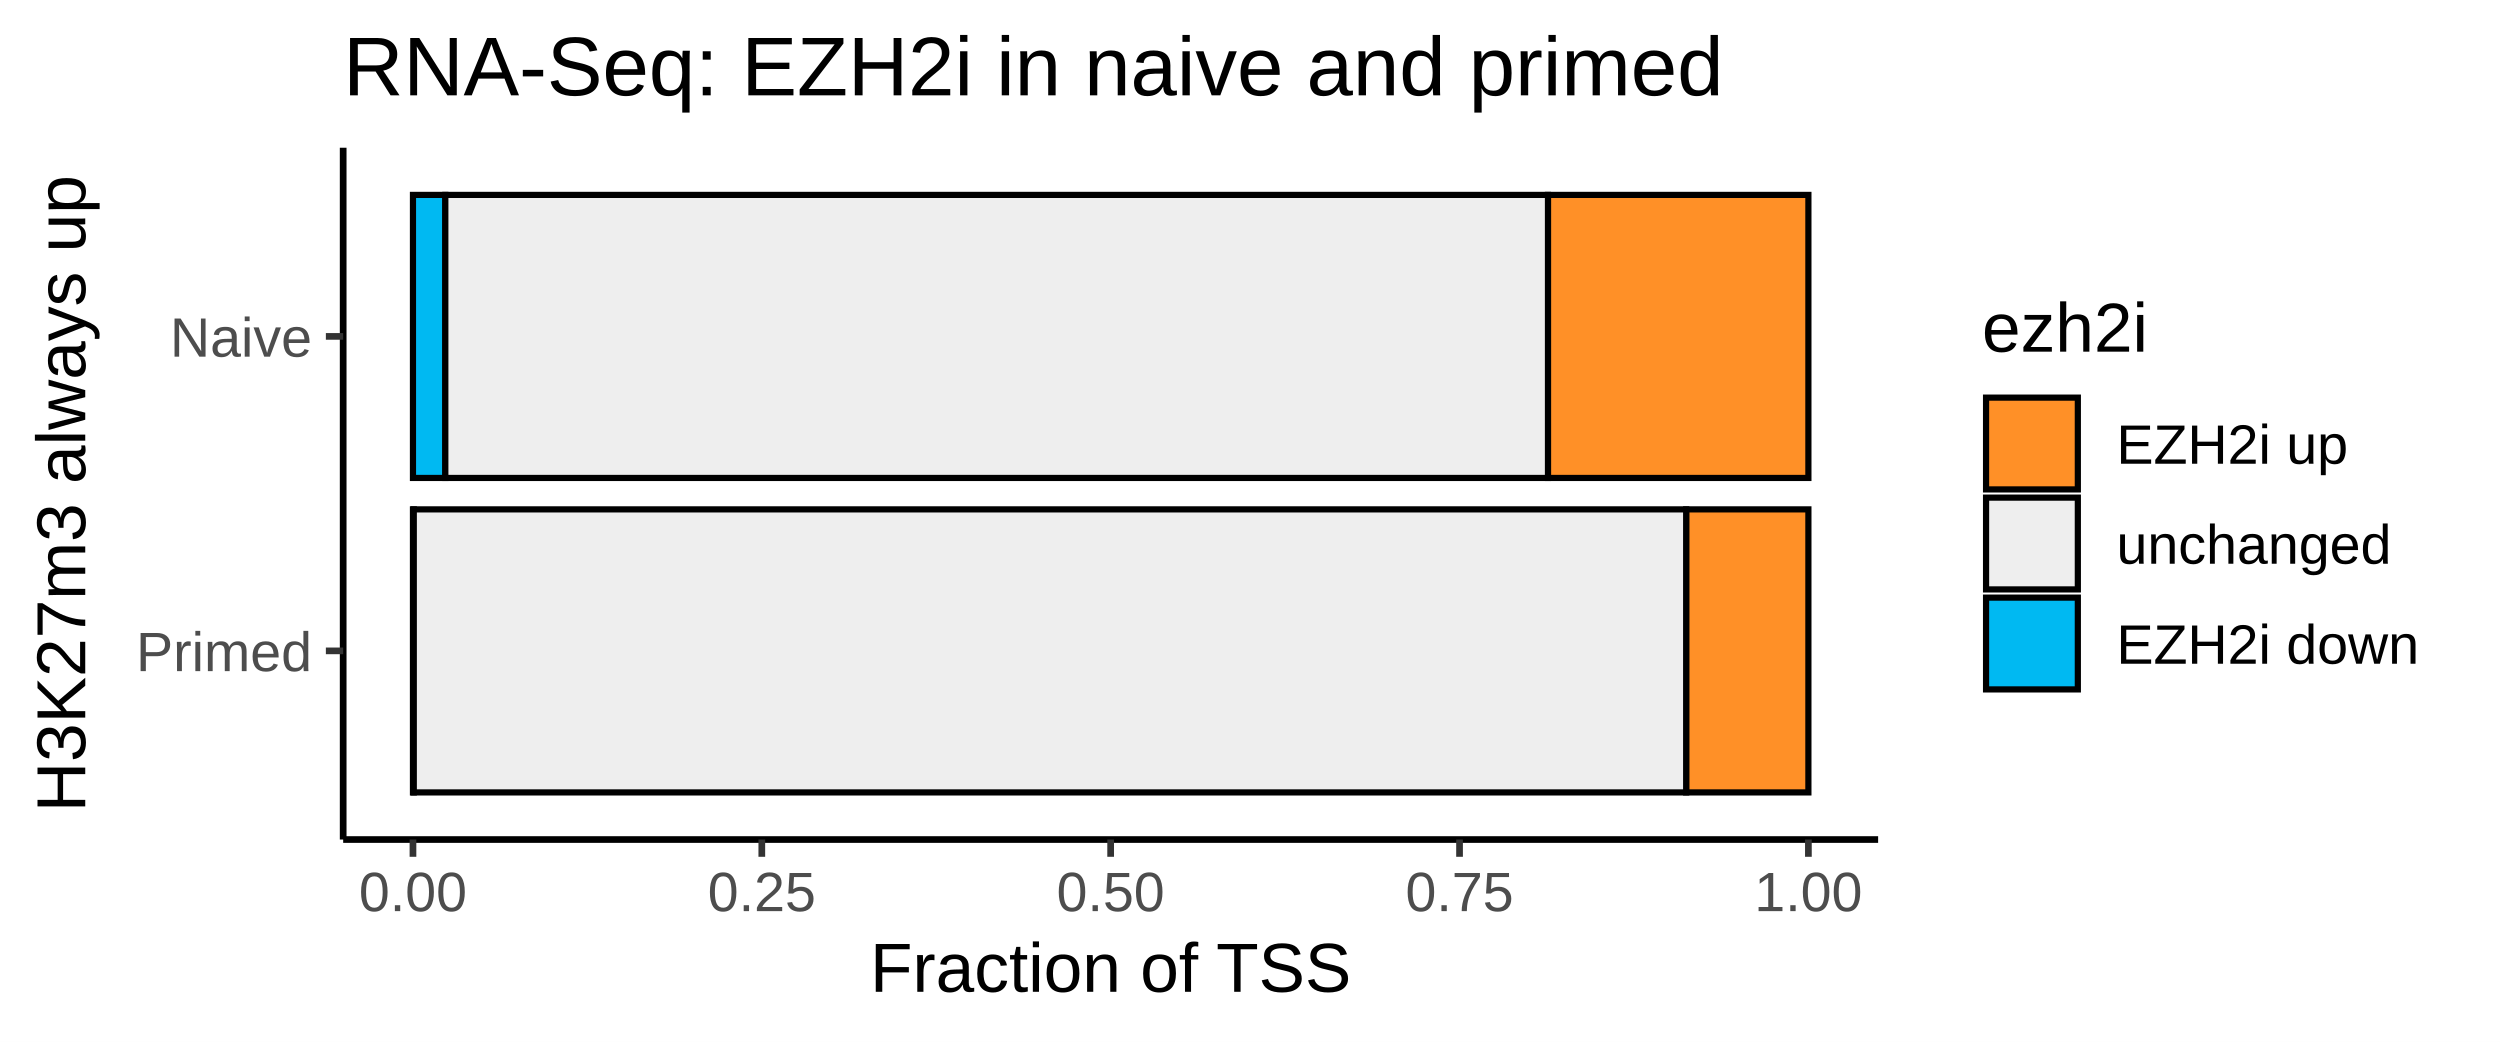
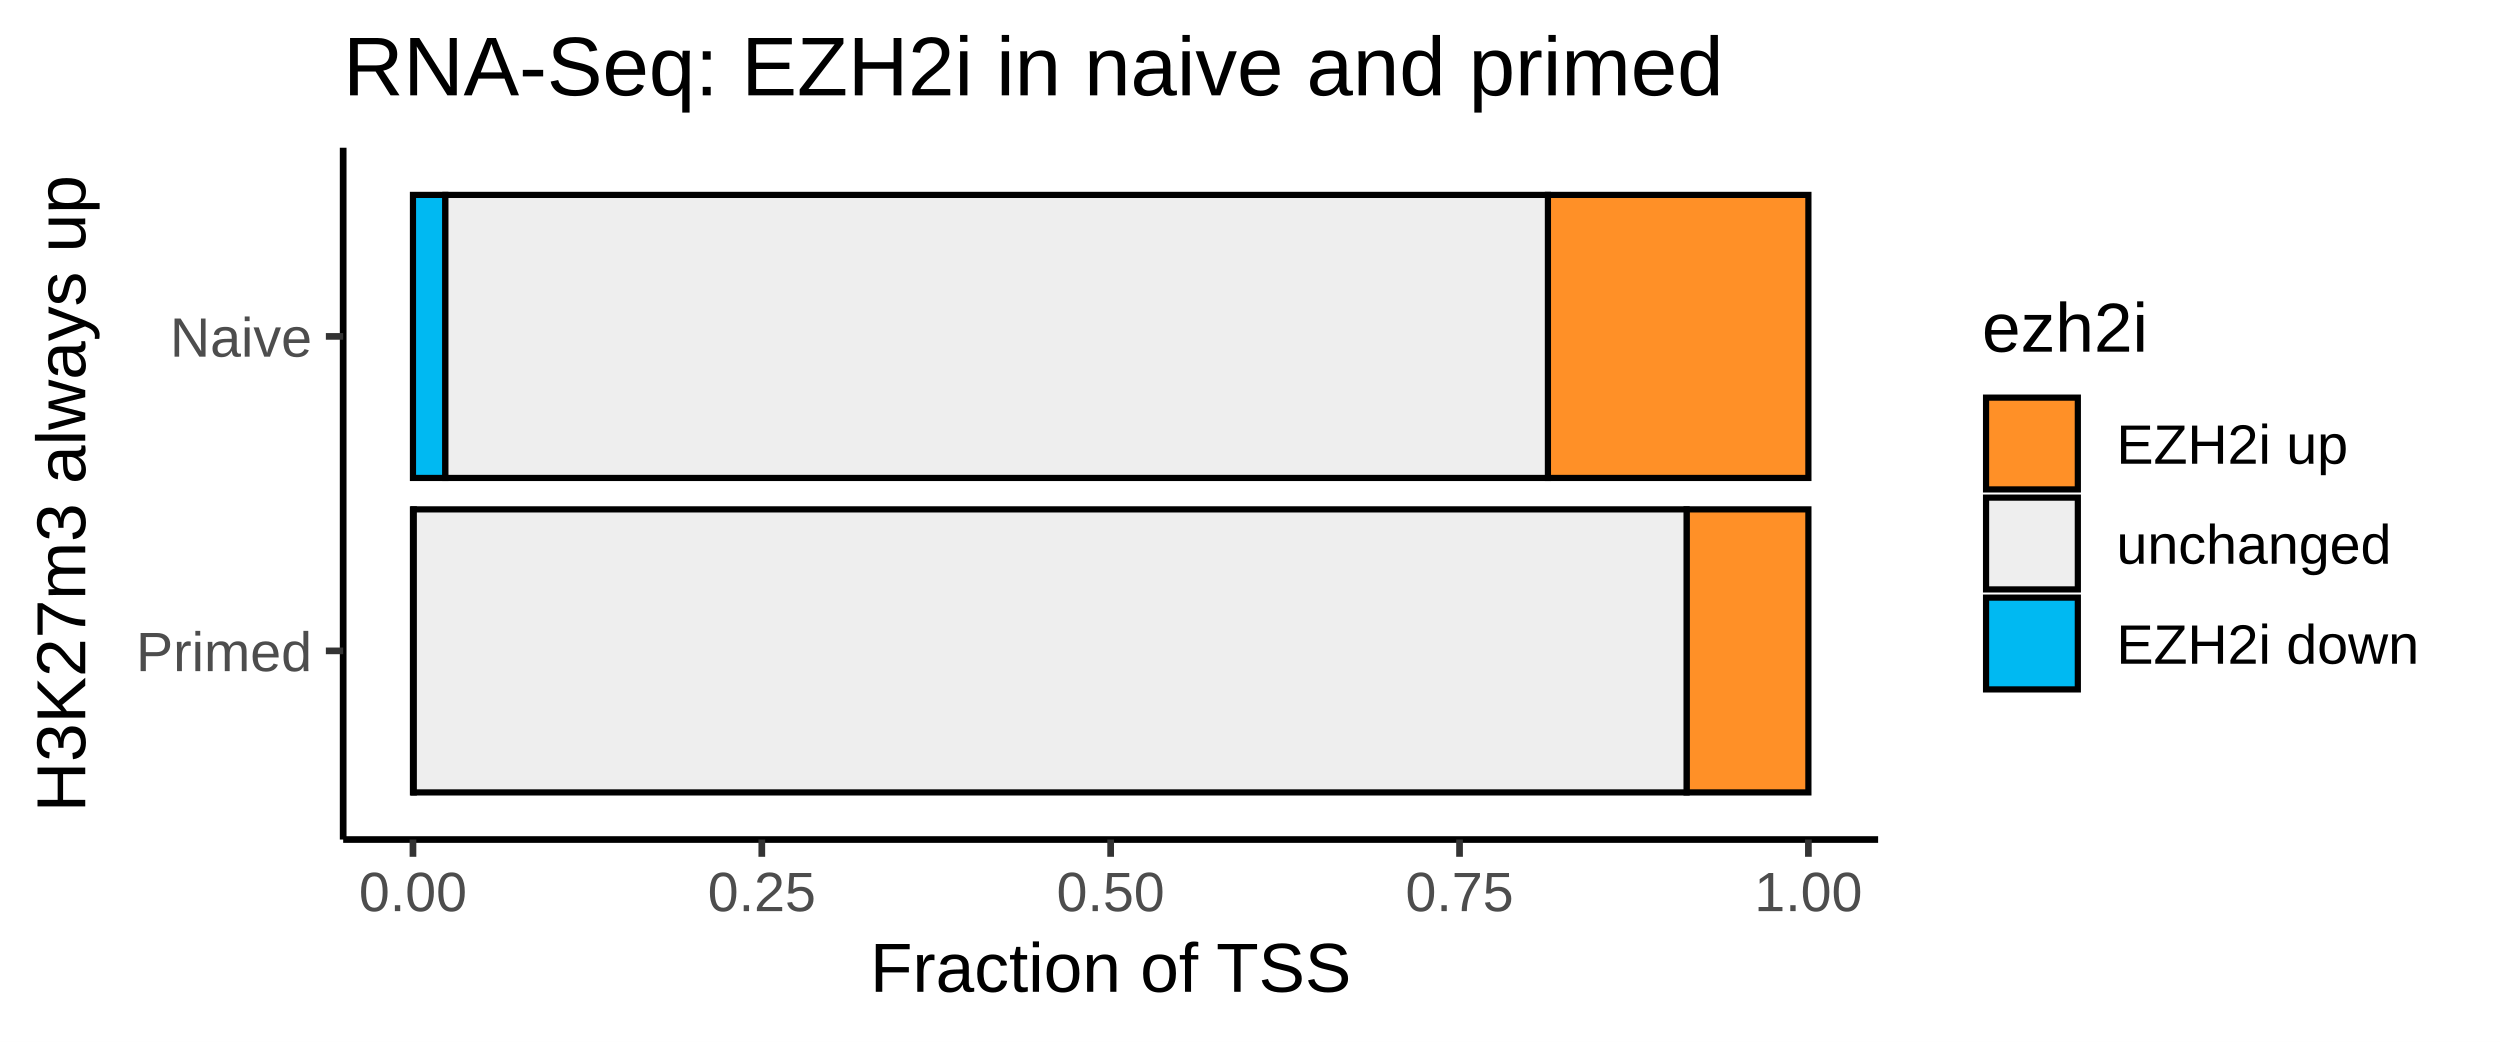
<svg xmlns="http://www.w3.org/2000/svg" class="svglite" width="432.00pt" height="180.00pt" viewBox="0 0 432.00 180.00">
  <defs>
    <style type="text/css">
    .svglite line, .svglite polyline, .svglite polygon, .svglite path, .svglite rect, .svglite circle {
      fill: none;
      stroke: #000000;
      stroke-linecap: round;
      stroke-linejoin: round;
      stroke-miterlimit: 10.00;
    }
  </style>
  </defs>
  <rect width="100%" height="100%" style="stroke: none; fill: #FFFFFF;" />
  <defs>
    <clipPath id="cpMC4wMHw0MzIuMDB8MC4wMHwxODAuMDA=">
      <rect x="0.00" y="0.00" width="432.00" height="180.00" />
    </clipPath>
  </defs>
  <g clip-path="url(#cpMC4wMHw0MzIuMDB8MC4wMHwxODAuMDA=)">
    <rect x="0.00" y="0.00" width="432.00" height="180.00" style="stroke-width: 1.16; stroke: #FFFFFF; fill: #FFFFFF;" />
  </g>
  <defs>
    <clipPath id="cpNTkuMzB8MzI0LjU0fDI1LjUzfDE0NS4wNw==">
      <rect x="59.30" y="25.53" width="265.24" height="119.55" />
    </clipPath>
  </defs>
  <g clip-path="url(#cpNTkuMzB8MzI0LjU0fDI1LjUzfDE0NS4wNw==)">
    <rect x="59.30" y="25.53" width="265.24" height="119.55" style="stroke-width: 1.16; stroke: none; fill: #FFFFFF;" />
    <rect x="71.36" y="33.68" width="5.60" height="48.91" style="stroke-width: 1.07; stroke-linecap: square; stroke-linejoin: miter; fill: #00B9F2;" />
-     <rect x="267.49" y="33.68" width="45.00" height="48.91" style="stroke-width: 1.07; stroke-linecap: square; stroke-linejoin: miter; fill: #FF9027;" />
-     <rect x="76.95" y="33.68" width="190.54" height="48.91" style="stroke-width: 1.07; stroke-linecap: square; stroke-linejoin: miter; fill: #EEEEEE;" />
+     <rect x="267.48" y="33.68" width="45.01" height="48.91" style="stroke-width: 1.07; stroke-linecap: square; stroke-linejoin: miter; fill: #FF9027;" />
+     <rect x="76.96" y="33.68" width="190.52" height="48.91" style="stroke-width: 1.07; stroke-linecap: square; stroke-linejoin: miter; fill: #EEEEEE;" />
    <rect x="71.36" y="88.02" width="0.14" height="48.91" style="stroke-width: 1.07; stroke-linecap: square; stroke-linejoin: miter; fill: #00B9F2;" />
-     <rect x="291.37" y="88.02" width="21.12" height="48.91" style="stroke-width: 1.07; stroke-linecap: square; stroke-linejoin: miter; fill: #FF9027;" />
-     <rect x="71.50" y="88.02" width="219.87" height="48.91" style="stroke-width: 1.07; stroke-linecap: square; stroke-linejoin: miter; fill: #EEEEEE;" />
+     <rect x="291.44" y="88.02" width="21.05" height="48.91" style="stroke-width: 1.07; stroke-linecap: square; stroke-linejoin: miter; fill: #FF9027;" />
+     <rect x="71.50" y="88.02" width="219.94" height="48.91" style="stroke-width: 1.07; stroke-linecap: square; stroke-linejoin: miter; fill: #EEEEEE;" />
  </g>
  <g clip-path="url(#cpMC4wMHw0MzIuMDB8MC4wMHwxODAuMDA=)">
    <polyline points="59.30,145.07 59.30,25.53 " style="stroke-width: 1.16; stroke-linecap: butt;" />
    <text x="53.92" y="115.97" text-anchor="end" style="font-size: 9.60px; fill: #4D4D4D; font-family: Liberation Sans;" textLength="33.57px" lengthAdjust="spacingAndGlyphs">Primed</text>
    <text x="53.92" y="61.63" text-anchor="end" style="font-size: 9.60px; fill: #4D4D4D; font-family: Liberation Sans;" textLength="27.29px" lengthAdjust="spacingAndGlyphs">Naive</text>
    <polyline points="56.31,112.47 59.30,112.47 " style="stroke-width: 1.16; stroke: #333333; stroke-linecap: butt;" />
    <polyline points="56.31,58.13 59.30,58.13 " style="stroke-width: 1.16; stroke: #333333; stroke-linecap: butt;" />
    <polyline points="59.30,145.07 324.54,145.07 " style="stroke-width: 1.16; stroke-linecap: butt;" />
    <polyline points="71.36,148.06 71.36,145.07 " style="stroke-width: 1.16; stroke: #333333; stroke-linecap: butt;" />
    <polyline points="131.64,148.06 131.64,145.07 " style="stroke-width: 1.16; stroke: #333333; stroke-linecap: butt;" />
    <polyline points="191.92,148.06 191.92,145.07 " style="stroke-width: 1.16; stroke: #333333; stroke-linecap: butt;" />
    <polyline points="252.21,148.06 252.21,145.07 " style="stroke-width: 1.16; stroke: #333333; stroke-linecap: butt;" />
    <polyline points="312.49,148.06 312.49,145.07 " style="stroke-width: 1.16; stroke: #333333; stroke-linecap: butt;" />
    <text x="71.36" y="157.45" text-anchor="middle" style="font-size: 9.60px; fill: #4D4D4D; font-family: Liberation Sans;" textLength="21.34px" lengthAdjust="spacingAndGlyphs">0.00</text>
    <text x="131.64" y="157.45" text-anchor="middle" style="font-size: 9.60px; fill: #4D4D4D; font-family: Liberation Sans;" textLength="21.34px" lengthAdjust="spacingAndGlyphs">0.25</text>
    <text x="191.92" y="157.45" text-anchor="middle" style="font-size: 9.60px; fill: #4D4D4D; font-family: Liberation Sans;" textLength="21.34px" lengthAdjust="spacingAndGlyphs">0.50</text>
    <text x="252.21" y="157.45" text-anchor="middle" style="font-size: 9.60px; fill: #4D4D4D; font-family: Liberation Sans;" textLength="21.34px" lengthAdjust="spacingAndGlyphs">0.75</text>
    <text x="312.49" y="157.45" text-anchor="middle" style="font-size: 9.60px; fill: #4D4D4D; font-family: Liberation Sans;" textLength="21.34px" lengthAdjust="spacingAndGlyphs">1.00</text>
    <text x="191.92" y="171.38" text-anchor="middle" style="font-size: 12.00px; font-family: Liberation Sans;" textLength="89.69px" lengthAdjust="spacingAndGlyphs">Fraction of TSS</text>
    <text transform="translate(14.73,85.30) rotate(-90)" text-anchor="middle" style="font-size: 12.00px; font-family: Liberation Sans;" textLength="123.24px" lengthAdjust="spacingAndGlyphs">H3K27m3 always up</text>
    <rect x="336.50" y="44.79" width="89.52" height="81.03" style="stroke-width: 1.16; stroke: none; fill: #FFFFFF;" />
    <text x="342.48" y="60.77" style="font-size: 12.00px; font-family: Liberation Sans;" textLength="32.27px" lengthAdjust="spacingAndGlyphs">ezh2i</text>
    <rect x="343.19" y="68.71" width="15.86" height="15.86" style="stroke-width: 1.07; stroke-linecap: square; stroke-linejoin: miter; fill: #FF9027;" />
    <rect x="343.19" y="85.99" width="15.86" height="15.86" style="stroke-width: 1.07; stroke-linecap: square; stroke-linejoin: miter; fill: #EEEEEE;" />
    <rect x="343.19" y="103.27" width="15.86" height="15.86" style="stroke-width: 1.07; stroke-linecap: square; stroke-linejoin: miter; fill: #00B9F2;" />
    <text x="365.73" y="80.13" style="font-size: 9.60px; font-family: Liberation Sans;" textLength="43.83px" lengthAdjust="spacingAndGlyphs">EZH2i up</text>
    <text x="365.73" y="97.41" style="font-size: 9.60px; font-family: Liberation Sans;" textLength="53.54px" lengthAdjust="spacingAndGlyphs">unchanged</text>
    <text x="365.73" y="114.69" style="font-size: 9.60px; font-family: Liberation Sans;" textLength="57.54px" lengthAdjust="spacingAndGlyphs">EZH2i down</text>
    <text x="59.30" y="16.47" style="font-size: 14.40px; font-family: Liberation Sans;" textLength="263.82px" lengthAdjust="spacingAndGlyphs">RNA-Seq: EZH2i in naive and primed</text>
  </g>
</svg>
